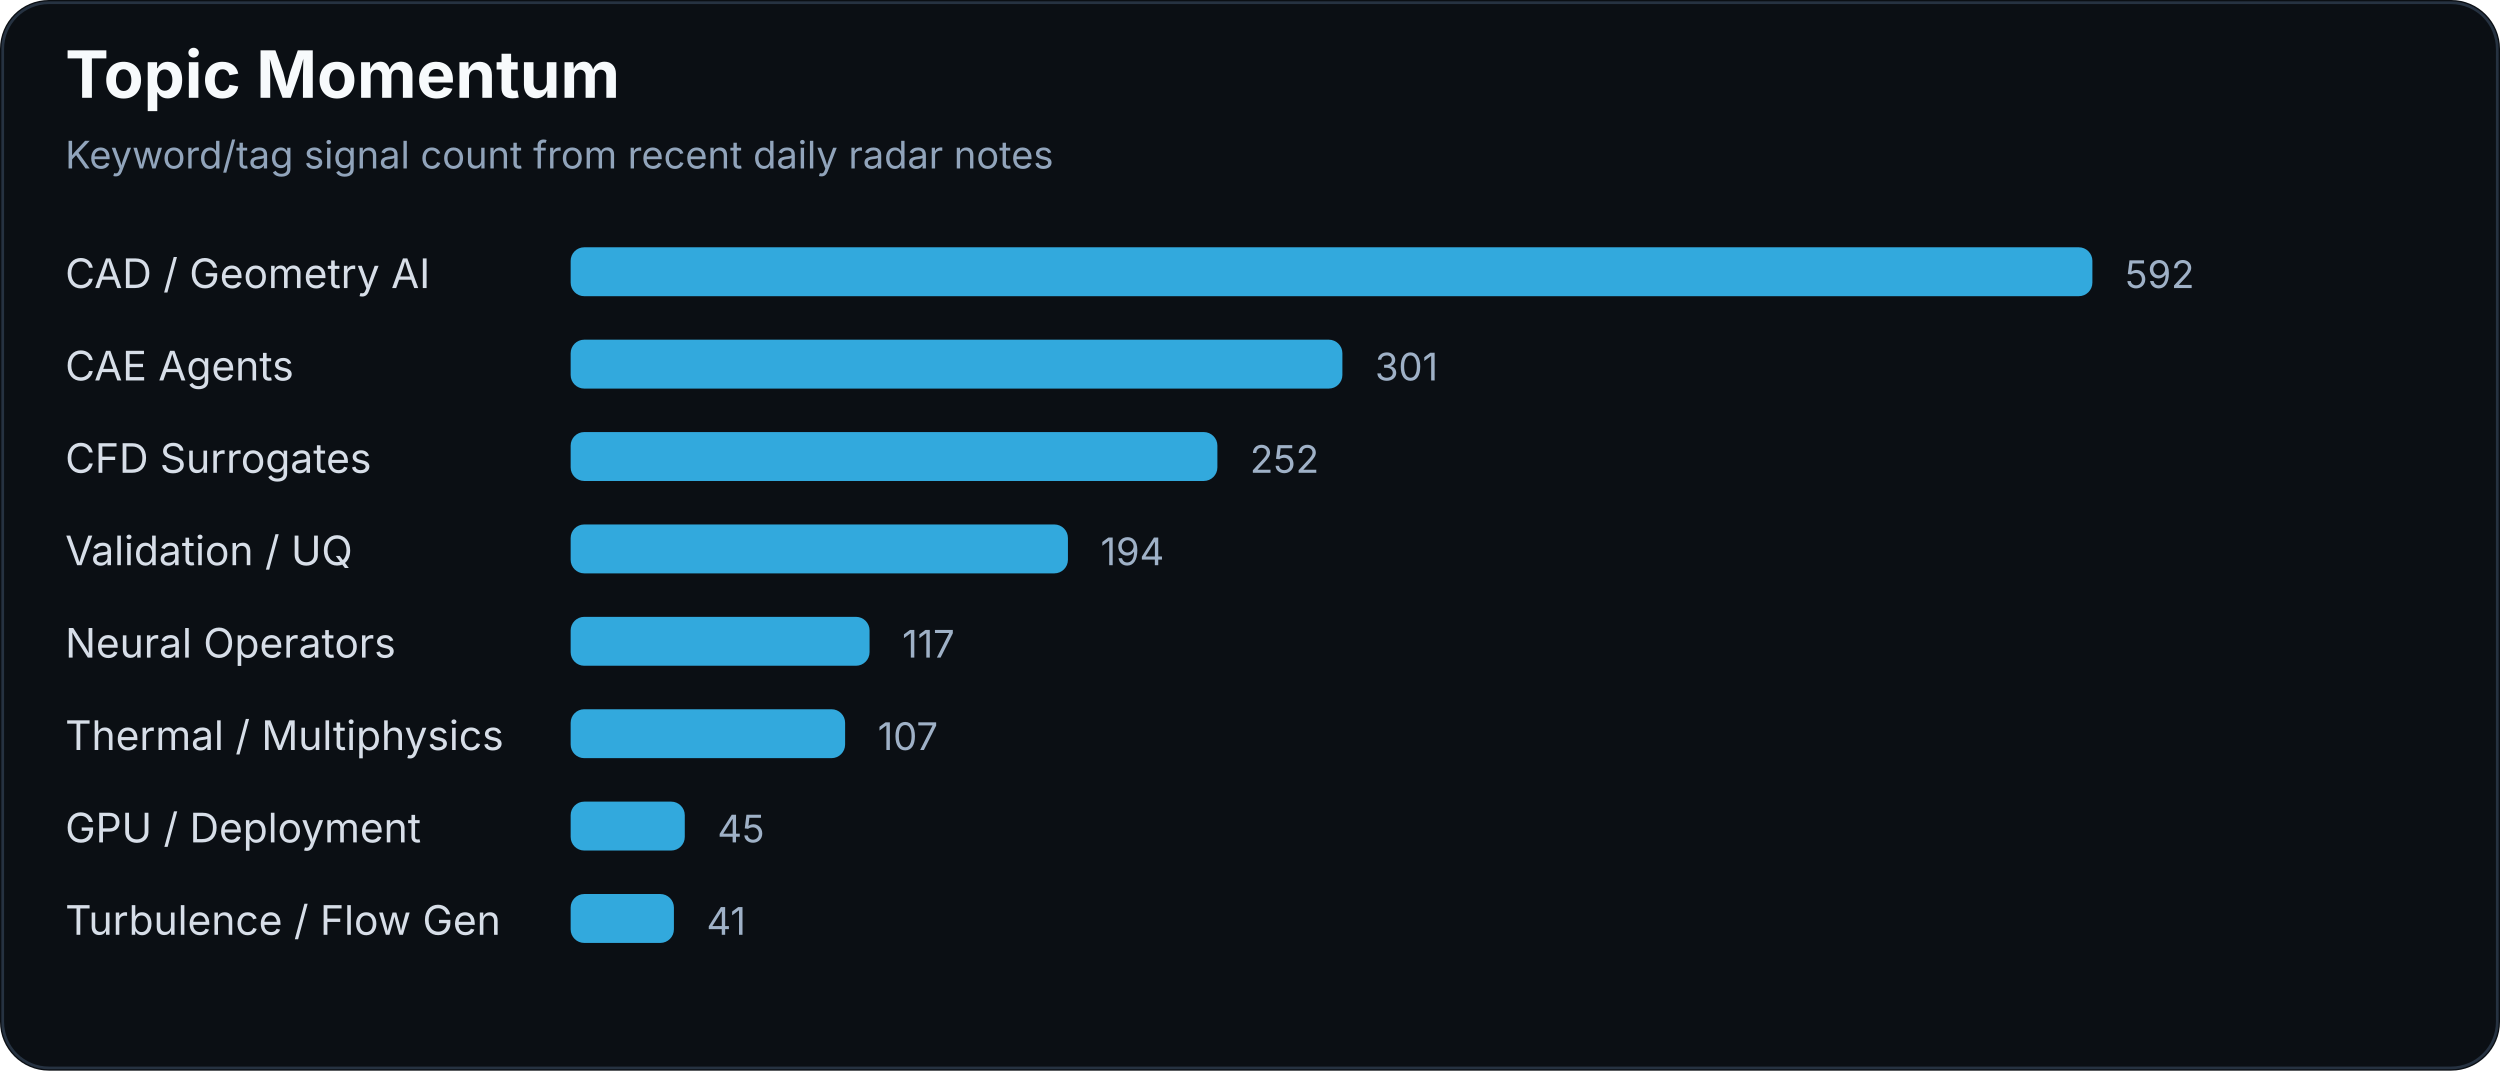
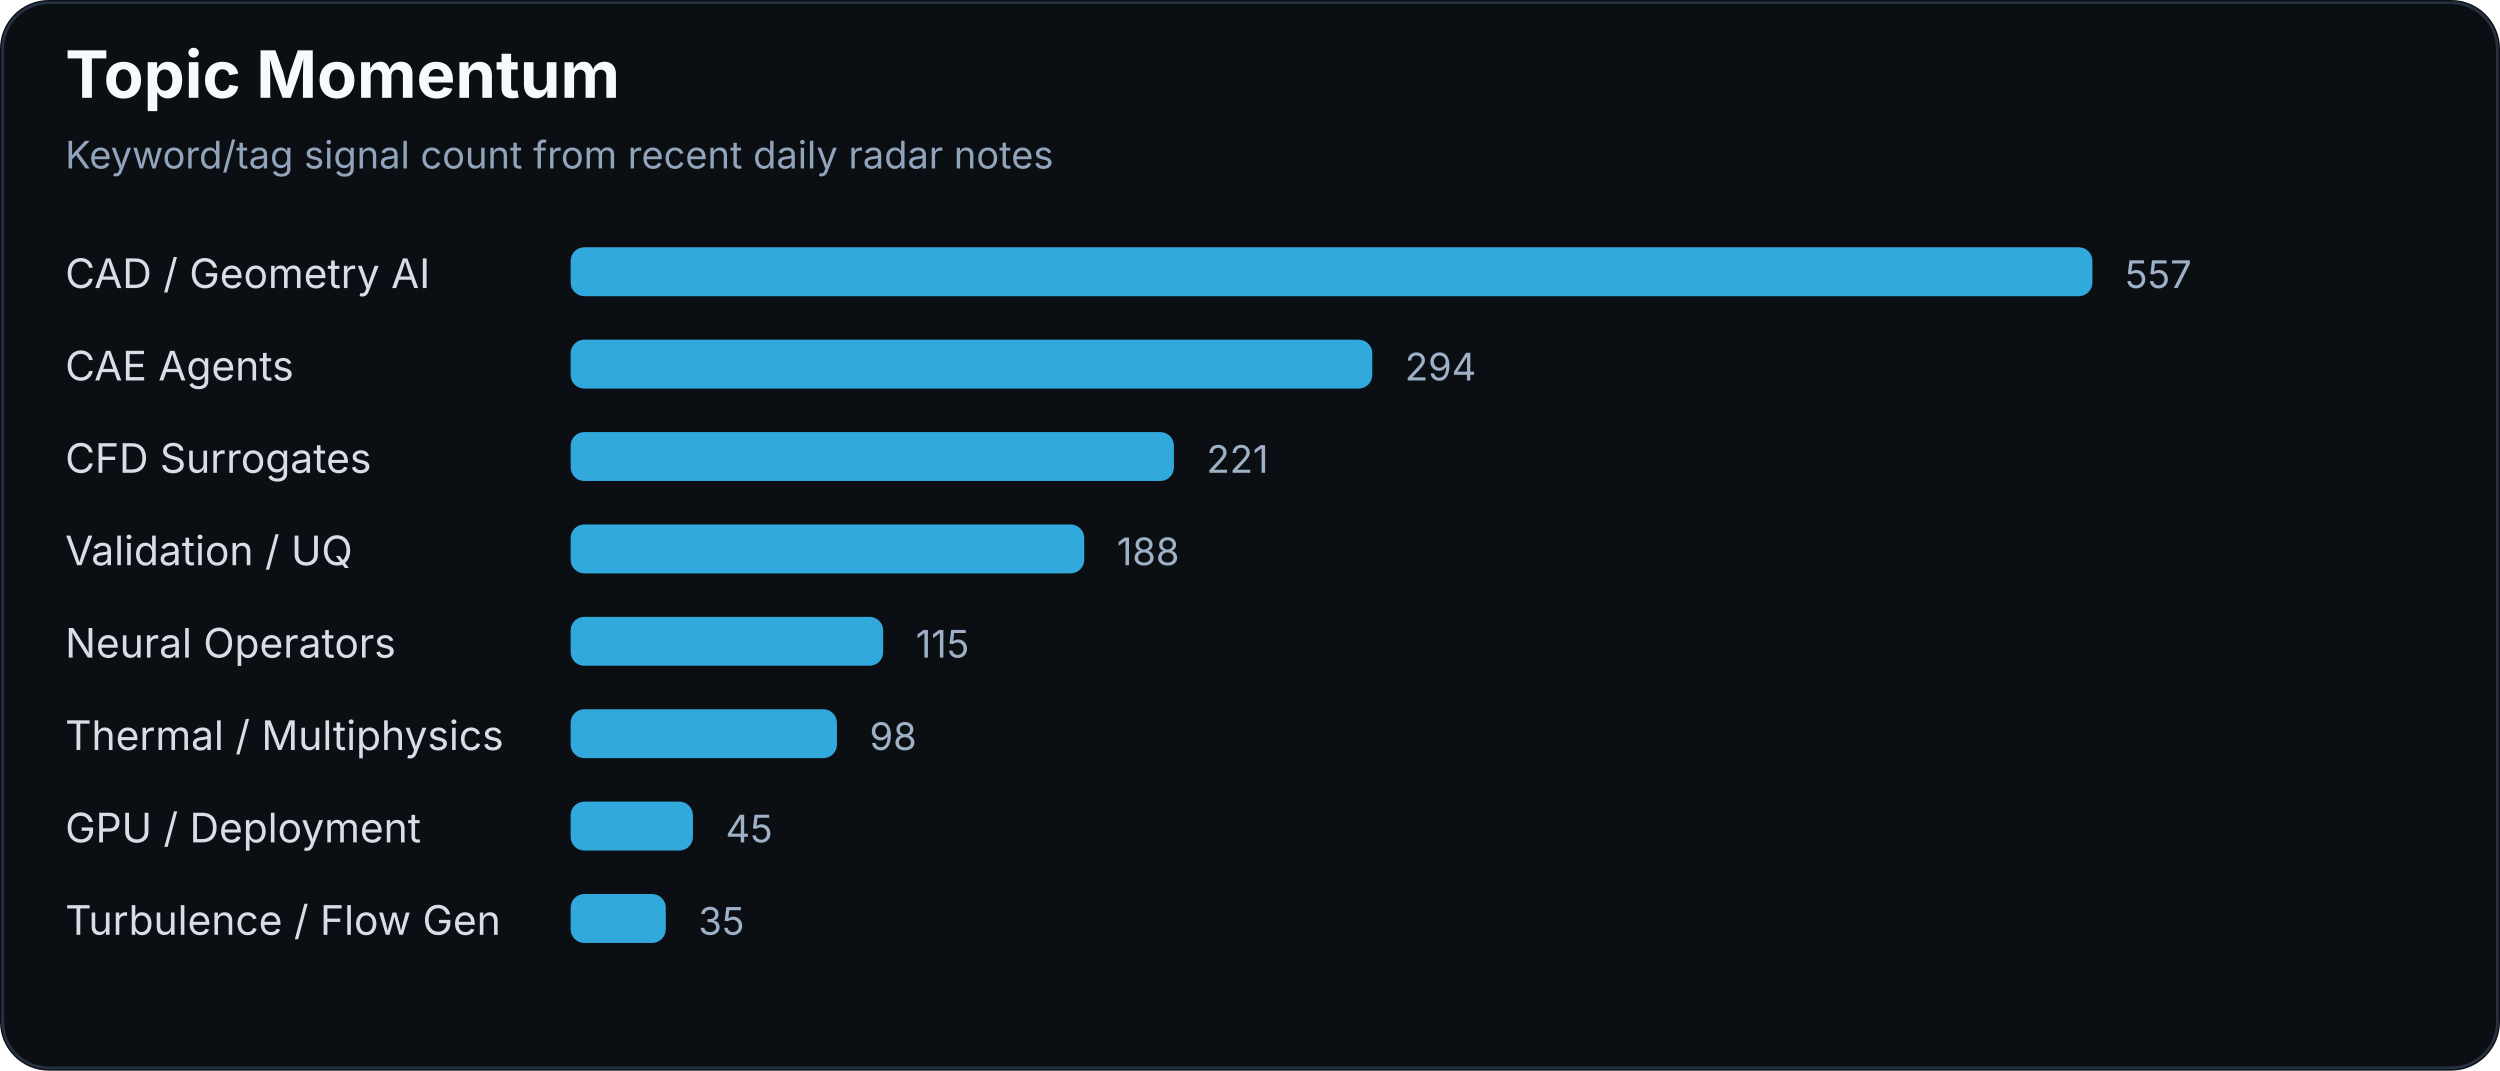
<svg xmlns="http://www.w3.org/2000/svg" width="920" height="394" viewBox="0 0 920 394">
  <rect width="100%" height="100%" rx="18" fill="#0b0f14" />
  <rect x="1" y="1" width="918" height="392" rx="17" fill="none" stroke="#263241" />
  <text x="24" y="36" font-size="24" font-family="Inter, ui-sans-serif, system-ui, -apple-system, Segoe UI, sans-serif" font-weight="700" fill="#f7fafc">Topic Momentum</text>
  <text x="24" y="62" font-size="14" font-family="Inter, ui-sans-serif, system-ui, -apple-system, Segoe UI, sans-serif" fill="#91a4bb">Keyword/tag signal count from recent daily radar notes</text>
  <g font-family="Inter, ui-sans-serif, system-ui, -apple-system, Segoe UI, sans-serif">
    <text x="24" y="106" font-size="15" fill="#d7dee8">CAD / Geometry AI</text>
    <rect x="210" y="91" width="560" height="18" rx="5" fill="#38bdf8" opacity="0.88" />
-     <text x="782" y="106" font-size="14" fill="#9fb1c7">592</text>
+     <text x="782" y="106" font-size="14" fill="#9fb1c7">557</text>
    <text x="24" y="140" font-size="15" fill="#d7dee8">CAE Agents</text>
-     <rect x="210" y="125" width="284" height="18" rx="5" fill="#38bdf8" opacity="0.88" />
-     <text x="506" y="140" font-size="14" fill="#9fb1c7">301</text>
+     <rect x="210" y="125" width="295" height="18" rx="5" fill="#38bdf8" opacity="0.88" />
+     <text x="517" y="140" font-size="14" fill="#9fb1c7">294</text>
    <text x="24" y="174" font-size="15" fill="#d7dee8">CFD Surrogates</text>
-     <rect x="210" y="159" width="238" height="18" rx="5" fill="#38bdf8" opacity="0.88" />
-     <text x="460" y="174" font-size="14" fill="#9fb1c7">252</text>
+     <rect x="210" y="159" width="222" height="18" rx="5" fill="#38bdf8" opacity="0.88" />
+     <text x="444" y="174" font-size="14" fill="#9fb1c7">221</text>
    <text x="24" y="208" font-size="15" fill="#d7dee8">Validation / UQ</text>
-     <rect x="210" y="193" width="183" height="18" rx="5" fill="#38bdf8" opacity="0.88" />
-     <text x="405" y="208" font-size="14" fill="#9fb1c7">194</text>
+     <rect x="210" y="193" width="189" height="18" rx="5" fill="#38bdf8" opacity="0.88" />
+     <text x="411" y="208" font-size="14" fill="#9fb1c7">188</text>
    <text x="24" y="242" font-size="15" fill="#d7dee8">Neural Operators</text>
-     <rect x="210" y="227" width="110" height="18" rx="5" fill="#38bdf8" opacity="0.88" />
-     <text x="332" y="242" font-size="14" fill="#9fb1c7">117</text>
+     <rect x="210" y="227" width="115" height="18" rx="5" fill="#38bdf8" opacity="0.88" />
+     <text x="337" y="242" font-size="14" fill="#9fb1c7">115</text>
    <text x="24" y="276" font-size="15" fill="#d7dee8">Thermal / Multiphysics</text>
-     <rect x="210" y="261" width="101" height="18" rx="5" fill="#38bdf8" opacity="0.88" />
-     <text x="323" y="276" font-size="14" fill="#9fb1c7">107</text>
+     <rect x="210" y="261" width="98" height="18" rx="5" fill="#38bdf8" opacity="0.88" />
+     <text x="320" y="276" font-size="14" fill="#9fb1c7">98</text>
    <text x="24" y="310" font-size="15" fill="#d7dee8">GPU / Deployment</text>
-     <rect x="210" y="295" width="42" height="18" rx="5" fill="#38bdf8" opacity="0.88" />
-     <text x="264" y="310" font-size="14" fill="#9fb1c7">45</text>
+     <rect x="210" y="295" width="45" height="18" rx="5" fill="#38bdf8" opacity="0.88" />
+     <text x="267" y="310" font-size="14" fill="#9fb1c7">45</text>
    <text x="24" y="344" font-size="15" fill="#d7dee8">Turbulence / Flow Gen</text>
-     <rect x="210" y="329" width="38" height="18" rx="5" fill="#38bdf8" opacity="0.88" />
-     <text x="260" y="344" font-size="14" fill="#9fb1c7">41</text>
+     <rect x="210" y="329" width="35" height="18" rx="5" fill="#38bdf8" opacity="0.88" />
+     <text x="257" y="344" font-size="14" fill="#9fb1c7">35</text>
  </g>
</svg>
